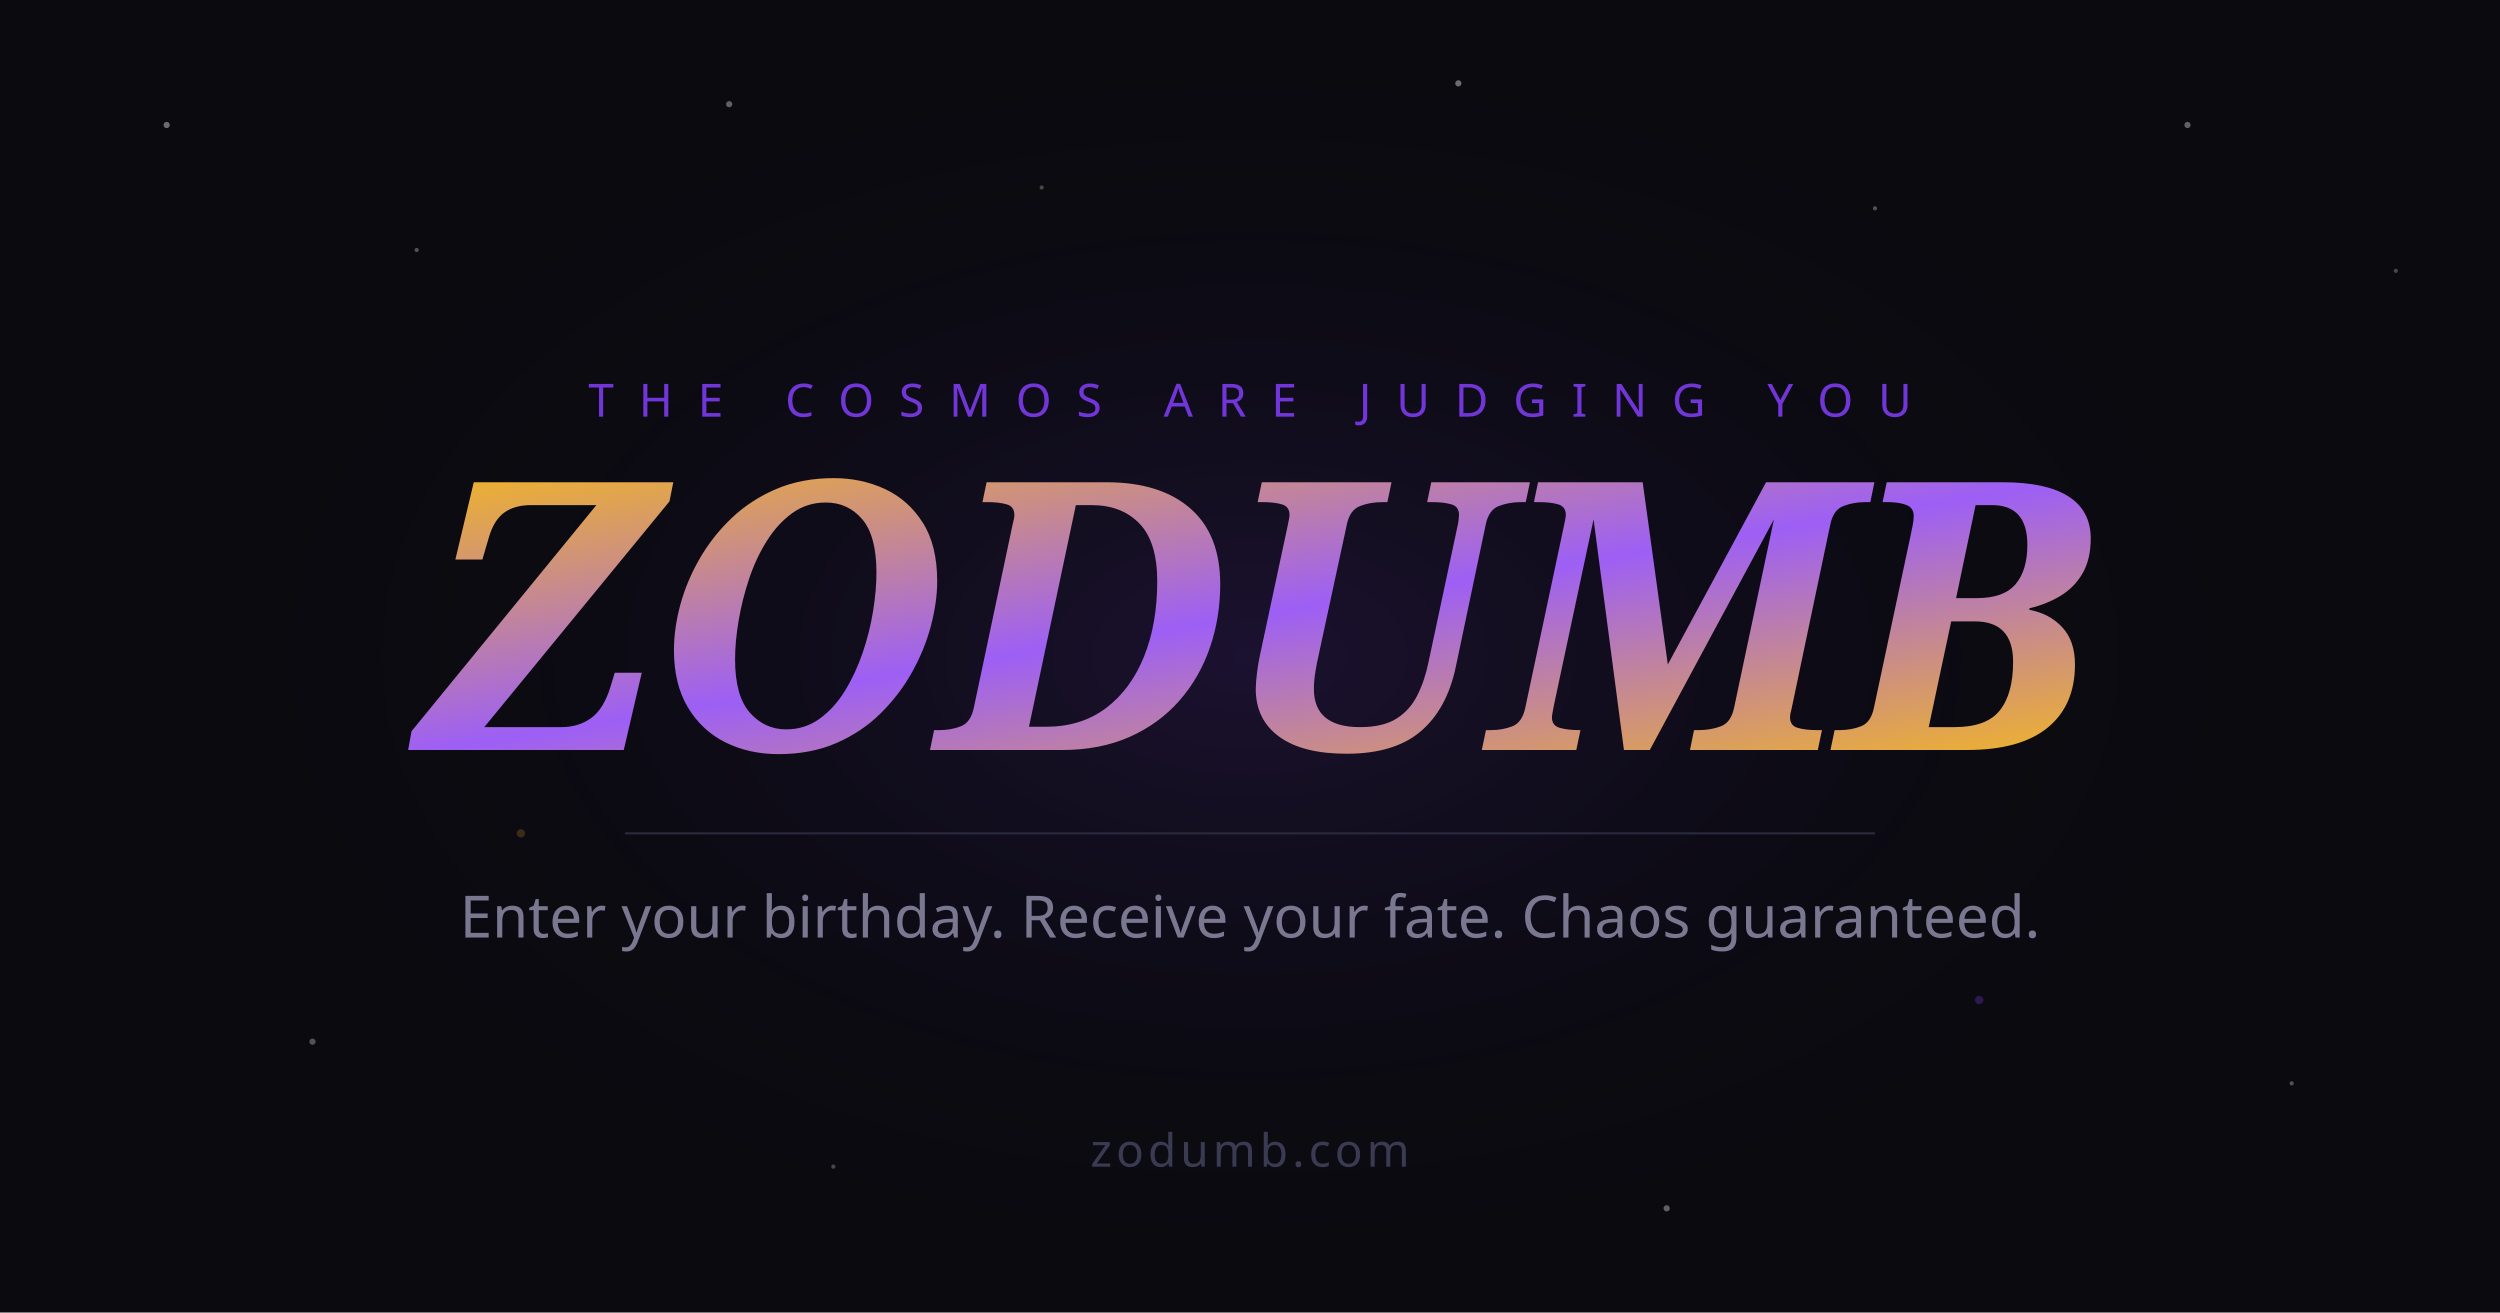
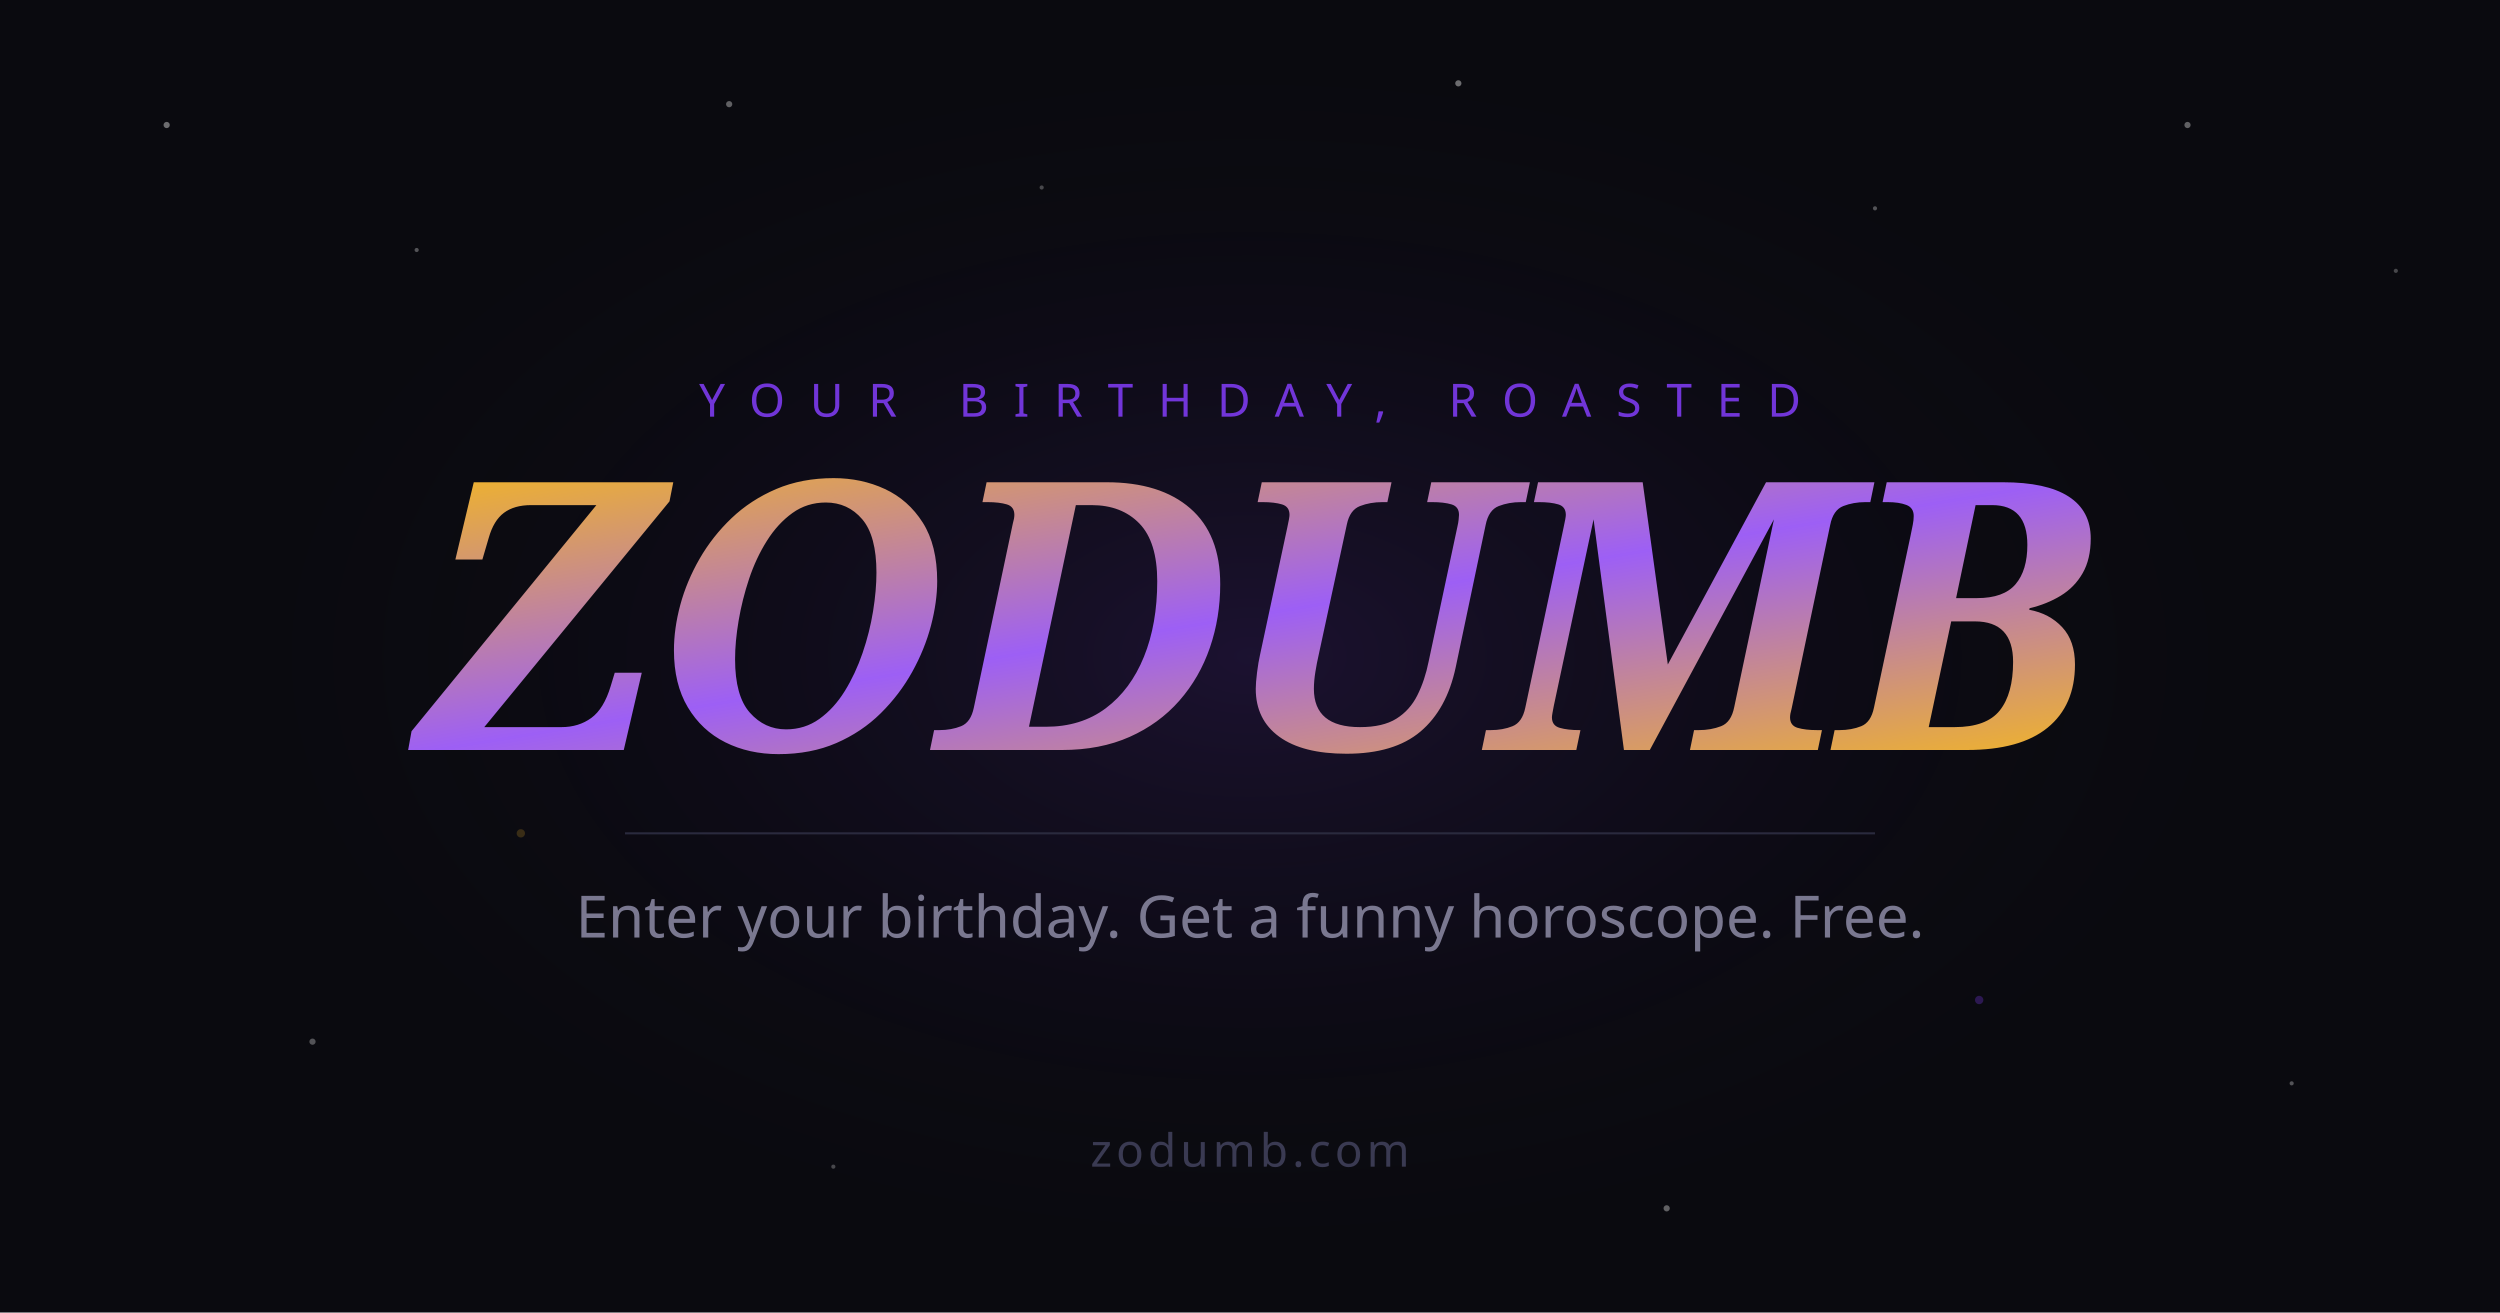
<svg xmlns="http://www.w3.org/2000/svg" viewBox="0 0 1200 630">
  <defs>
    <linearGradient id="title-grad" x1="0%" y1="0%" x2="100%" y2="100%">
      <stop offset="0%" stop-color="#f0b429" />
      <stop offset="50%" stop-color="#9d5ff5" />
      <stop offset="100%" stop-color="#f0b429" />
    </linearGradient>
    <radialGradient id="glow1" cx="50%" cy="50%" r="50%">
      <stop offset="0%" stop-color="#7c3aed" stop-opacity="0.15" />
      <stop offset="100%" stop-color="#0a0a0f" stop-opacity="0" />
    </radialGradient>
  </defs>
  <rect width="1200" height="630" fill="#0a0a0f" />
  <ellipse cx="600" cy="315" rx="500" ry="300" fill="url(#glow1)" />
  <circle cx="80" cy="60" r="1.5" fill="white" opacity="0.4" />
  <circle cx="200" cy="120" r="1" fill="white" opacity="0.3" />
  <circle cx="350" cy="50" r="1.5" fill="white" opacity="0.35" />
  <circle cx="500" cy="90" r="1" fill="white" opacity="0.25" />
  <circle cx="700" cy="40" r="1.5" fill="white" opacity="0.4" />
  <circle cx="900" cy="100" r="1" fill="white" opacity="0.3" />
  <circle cx="1050" cy="60" r="1.5" fill="white" opacity="0.35" />
  <circle cx="1150" cy="130" r="1" fill="white" opacity="0.25" />
  <circle cx="150" cy="500" r="1.5" fill="white" opacity="0.3" />
  <circle cx="400" cy="560" r="1" fill="white" opacity="0.25" />
  <circle cx="800" cy="580" r="1.5" fill="white" opacity="0.35" />
  <circle cx="1100" cy="520" r="1" fill="white" opacity="0.3" />
  <circle cx="950" cy="480" r="2" fill="#7c3aed" opacity="0.3" />
  <circle cx="250" cy="400" r="2" fill="#f0b429" opacity="0.2" />
-   <text x="600" y="200" font-family="Georgia, sans-serif" font-size="22" font-weight="500" letter-spacing="12" fill="#7c3aed" text-anchor="middle" opacity="0.9">THE COSMOS ARE JUDGING YOU</text>
+   <text x="600" y="200" font-family="Georgia, sans-serif" font-size="22" font-weight="500" letter-spacing="12" fill="#7c3aed" text-anchor="middle" opacity="0.9">YOUR BIRTHDAY, ROASTED</text>
  <text x="600" y="360" font-family="Georgia, serif" font-size="180" font-weight="bold" font-style="italic" fill="url(#title-grad)" text-anchor="middle" letter-spacing="-4">ZODUMB</text>
  <line x1="300" y1="400" x2="900" y2="400" stroke="#2a2a3e" stroke-width="1" />
-   <text x="600" y="450" font-family="Georgia, sans-serif" font-size="28" font-weight="300" fill="#7a7890" text-anchor="middle">Enter your birthday. Receive your fate. Chaos guaranteed.</text>
+   <text x="600" y="450" font-family="Georgia, sans-serif" font-size="28" font-weight="300" fill="#7a7890" text-anchor="middle">Enter your birthday. Get a funny horoscope. Free.</text>
  <text x="600" y="560" font-family="Georgia, sans-serif" font-size="22" fill="#3a3a52" text-anchor="middle" letter-spacing="2">zodumb.com</text>
</svg>
